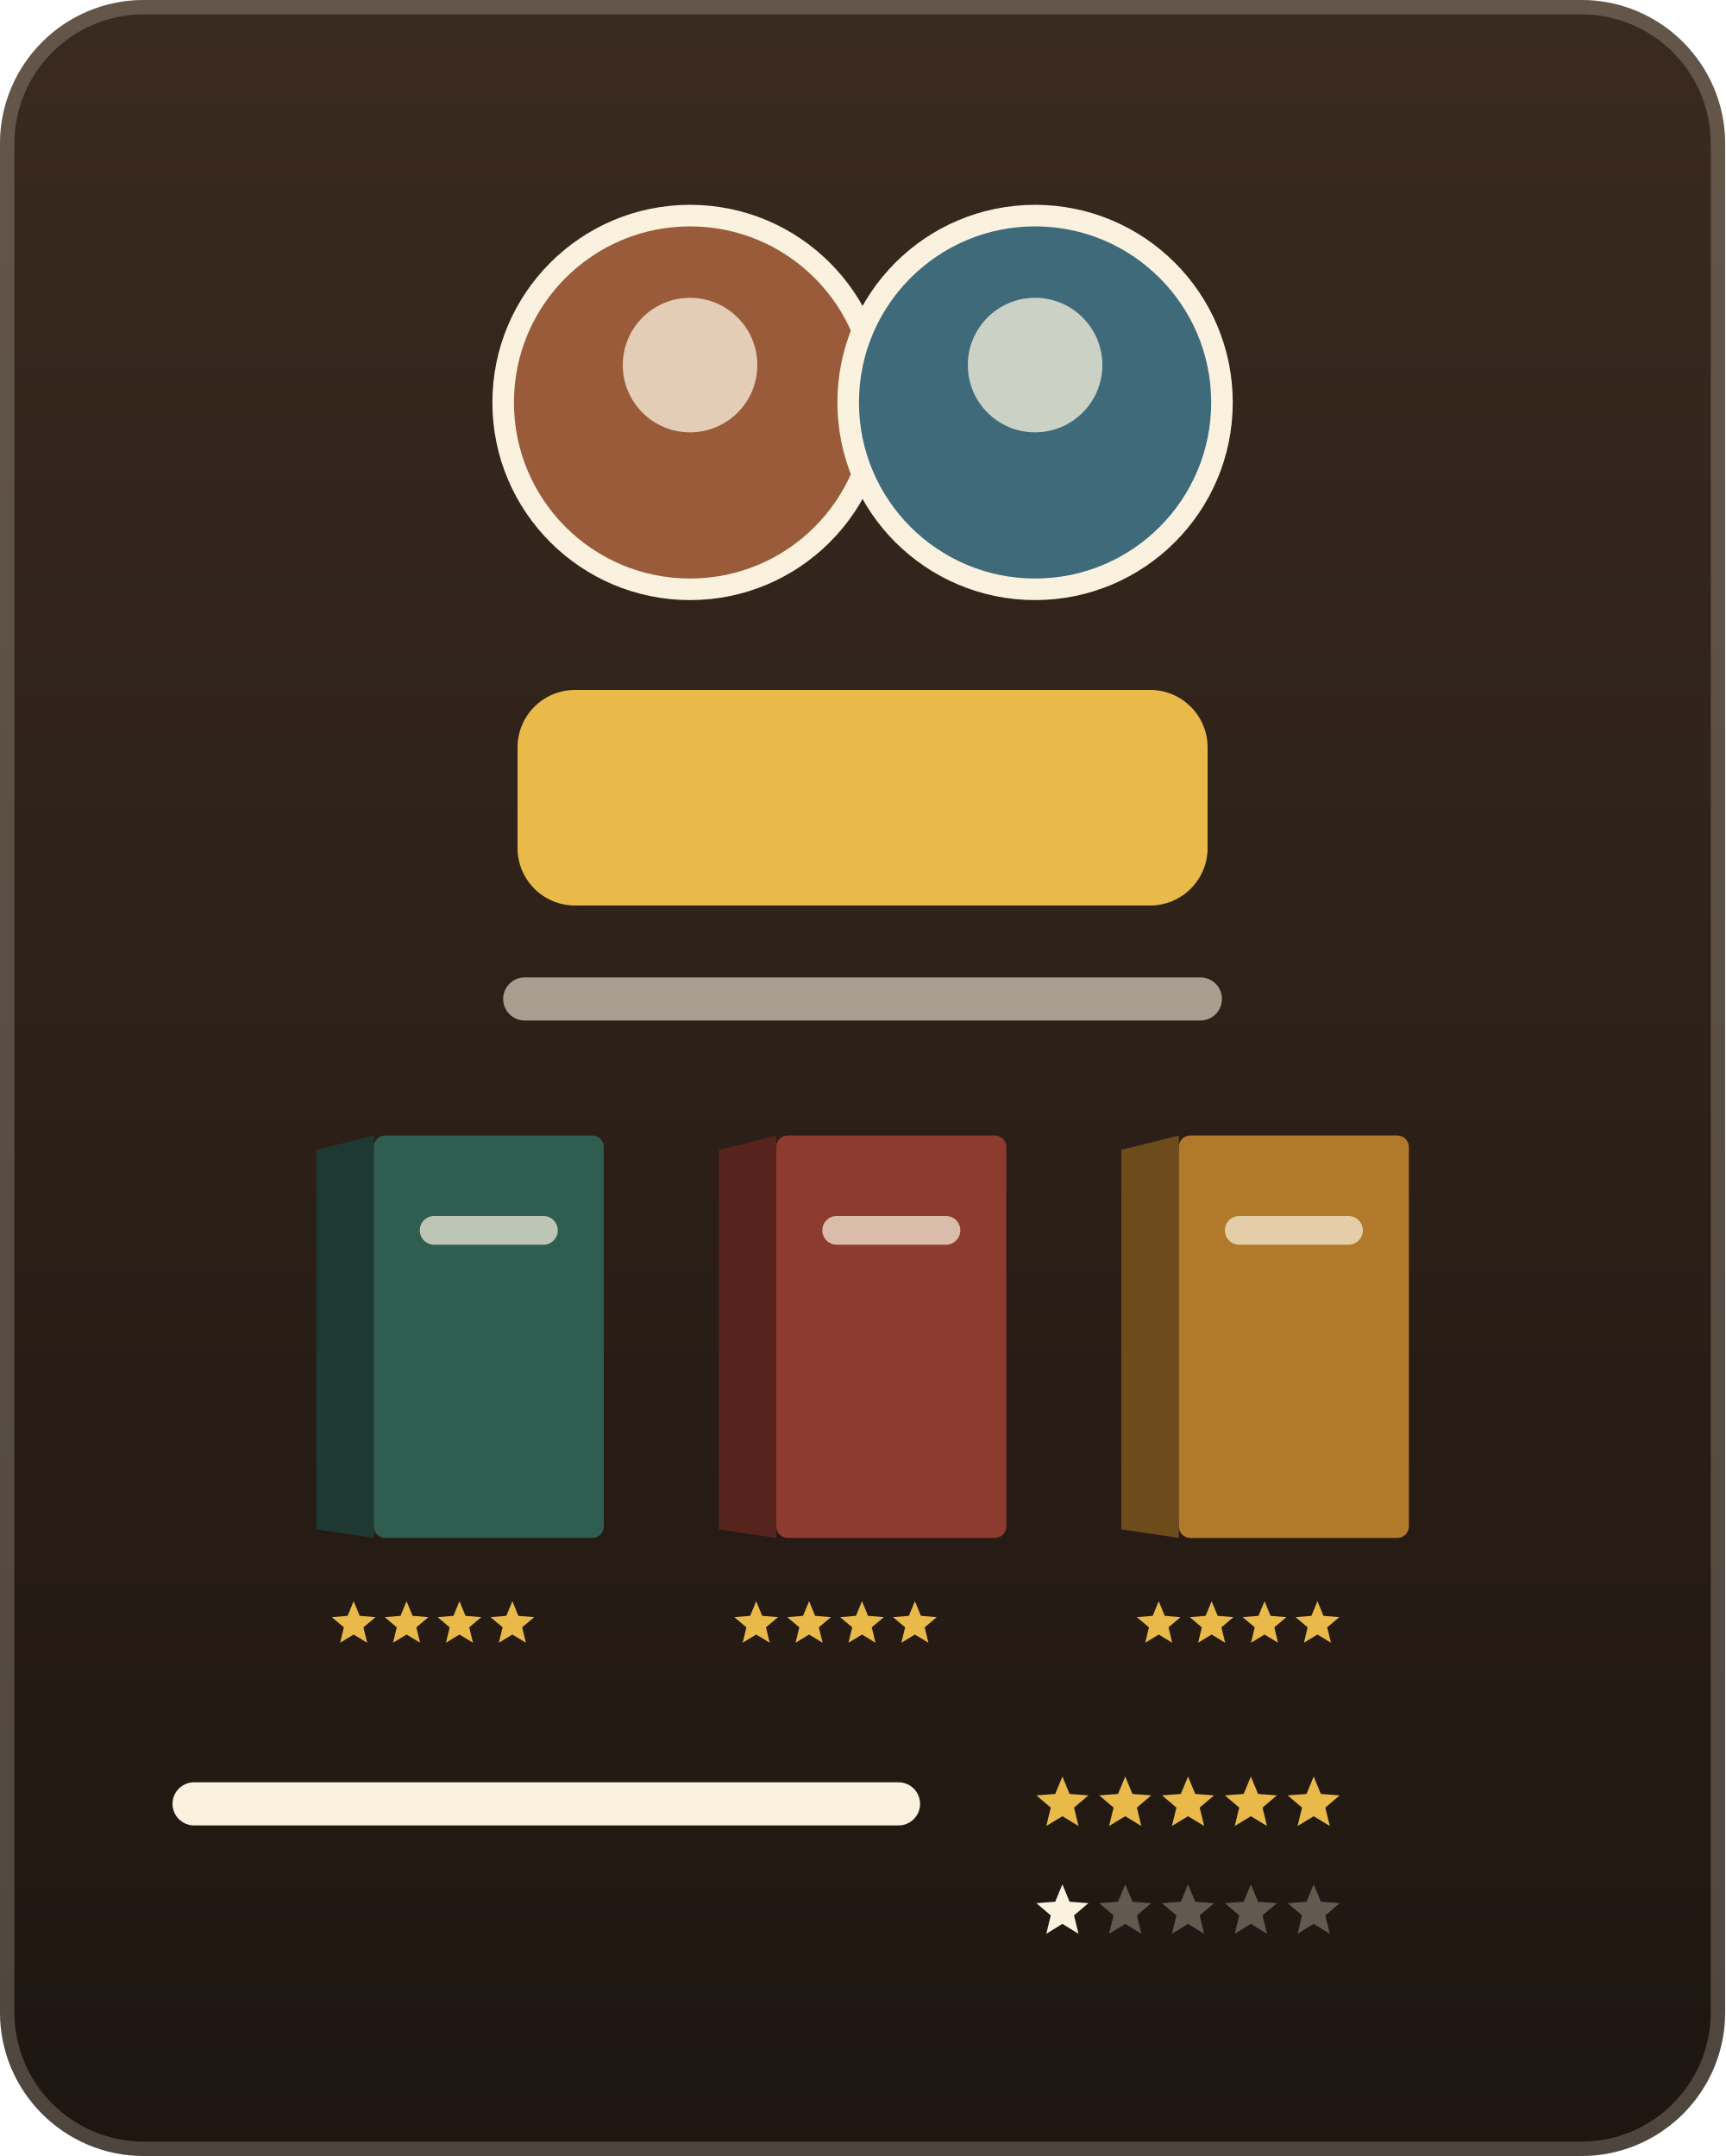
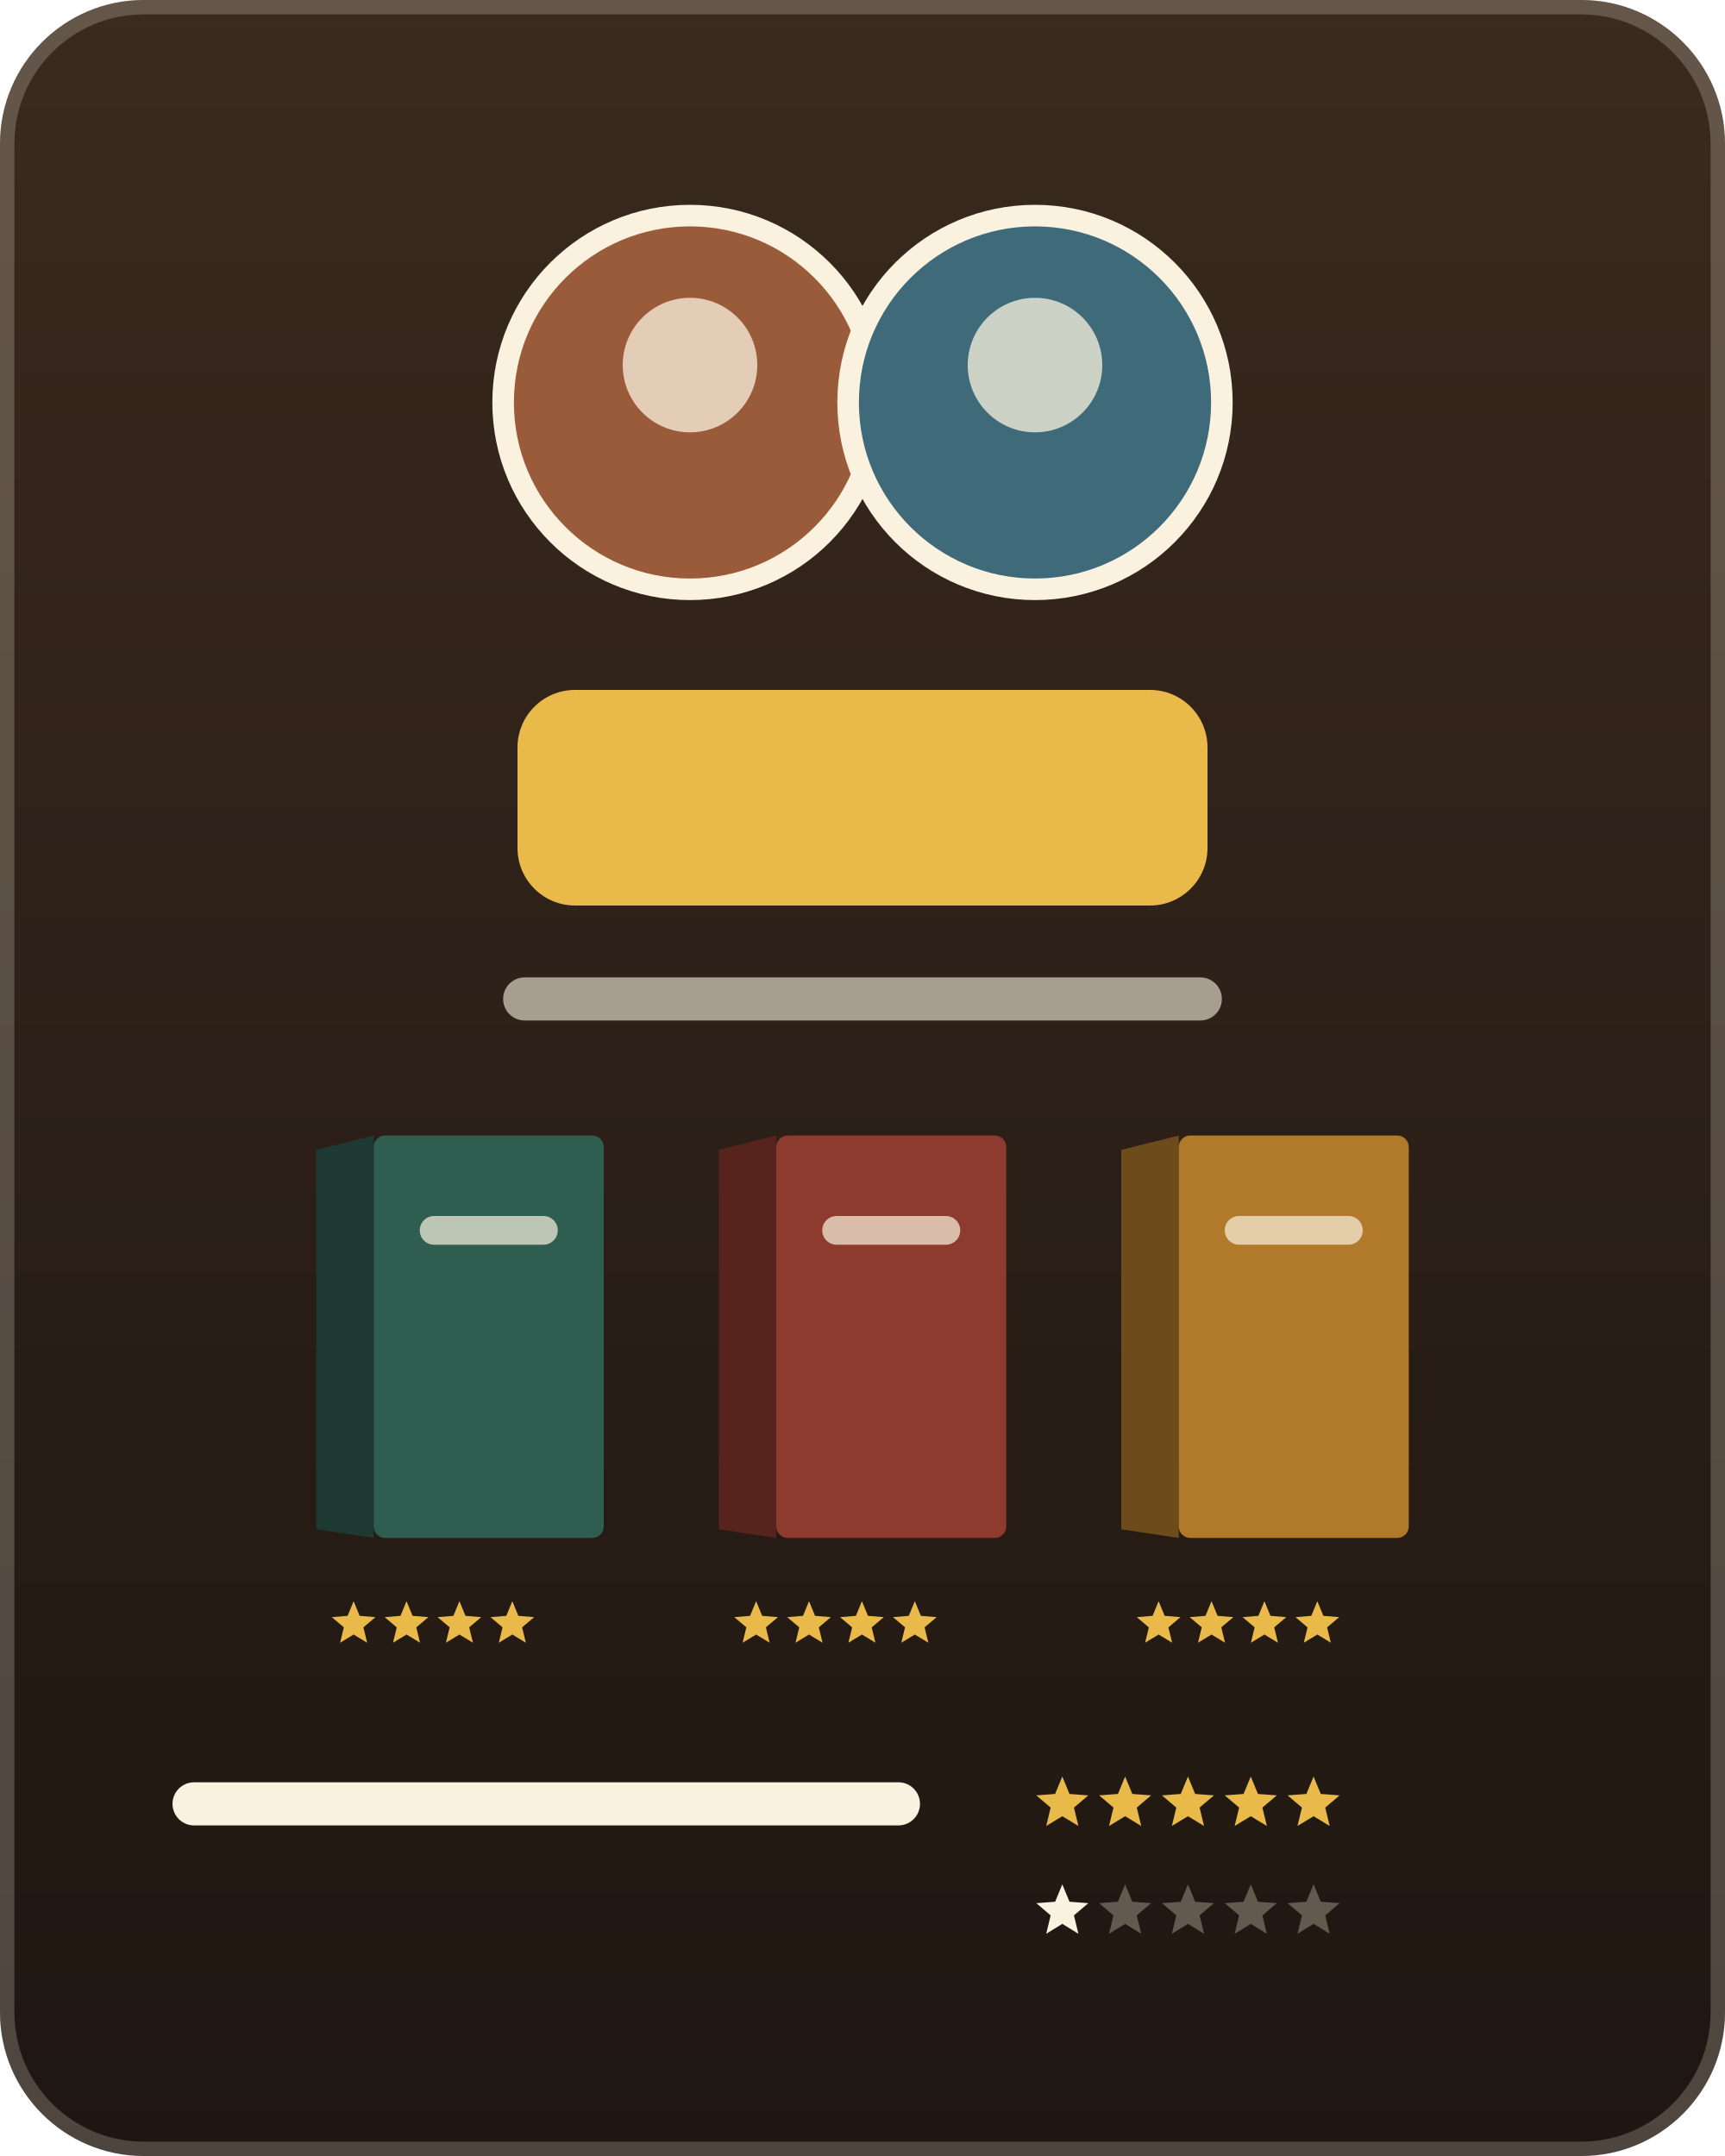
- <svg xmlns="http://www.w3.org/2000/svg" width="120" height="150" viewBox="0 0 120 150">
+ <svg xmlns="http://www.w3.org/2000/svg" width="56" height="70" viewBox="0 0 120 150">
  <defs>
    <linearGradient id="ground" x1="0" y1="0" x2="0" y2="1">
      <stop offset="0" stop-color="#3A2A1F" />
      <stop offset="1" stop-color="#1E1611" />
    </linearGradient>
    <radialGradient id="glow" cx="0.5" cy="0.5" r="0.5">
      <stop offset="0" stop-color="#E9B949" stop-opacity="0.38" />
      <stop offset="1" stop-color="#E9B949" stop-opacity="0" />
    </radialGradient>
    <radialGradient id="lamp" cx="0.5" cy="0.35" r="0.7">
      <stop offset="0" stop-color="#8A5F3C" />
      <stop offset="1" stop-color="#4A3020" />
    </radialGradient>
  </defs>
  <rect x="0" y="0" width="120" height="150" rx="10" fill="url(#ground)" />
  <circle cx="48" cy="28" r="13" fill="#9A5B3A" stroke="#FAF2DE" stroke-width="1.5" />
  <circle cx="48" cy="25.4" r="4.68" fill="#FAF2DE" fill-opacity="0.75" />
  <circle cx="72" cy="28" r="13" fill="#3E6A7A" stroke="#FAF2DE" stroke-width="1.5" />
  <circle cx="72" cy="25.4" r="4.68" fill="#FAF2DE" fill-opacity="0.75" />
  <rect x="36" y="48" width="48" height="15" rx="4" fill="#E9B949" fill-opacity="1" />
  <rect x="35" y="68" width="50" height="3" rx="1.5" fill="#FAF2DE" fill-opacity="0.6" />
  <polygon points="22,80 26,79 26,107 22,106.4" fill="#1D3931" />
  <rect x="26" y="79" width="16" height="28" rx="0.8" fill="#2F5D50" fill-opacity="1" />
  <rect x="29.2" y="84.6" width="9.6" height="2" rx="1" fill="#FAF2DE" fill-opacity="0.7" />
  <polygon points="24.60,111.40 25.02,112.42 26.12,112.51 25.28,113.22 25.54,114.29 24.60,113.72 23.66,114.29 23.92,113.22 23.08,112.51 24.18,112.42" fill="#E9B949" fill-opacity="1" />
  <polygon points="28.28,111.40 28.70,112.42 29.80,112.51 28.96,113.22 29.22,114.29 28.28,113.72 27.34,114.29 27.60,113.22 26.76,112.51 27.86,112.42" fill="#E9B949" fill-opacity="1" />
  <polygon points="31.96,111.40 32.38,112.42 33.48,112.51 32.64,113.22 32.90,114.29 31.96,113.72 31.02,114.29 31.28,113.22 30.44,112.51 31.54,112.42" fill="#E9B949" fill-opacity="1" />
  <polygon points="35.64,111.40 36.06,112.42 37.16,112.51 36.32,113.22 36.58,114.29 35.64,113.72 34.70,114.29 34.96,113.22 34.12,112.51 35.22,112.42" fill="#E9B949" fill-opacity="1" />
  <polygon points="50,80 54,79 54,107 50,106.4" fill="#56241C" />
  <rect x="54" y="79" width="16" height="28" rx="0.8" fill="#8C3B2E" fill-opacity="1" />
  <rect x="57.2" y="84.6" width="9.6" height="2" rx="1" fill="#FAF2DE" fill-opacity="0.7" />
  <polygon points="52.60,111.40 53.02,112.42 54.12,112.51 53.28,113.22 53.54,114.29 52.60,113.72 51.66,114.29 51.92,113.22 51.08,112.51 52.18,112.42" fill="#E9B949" fill-opacity="1" />
  <polygon points="56.28,111.40 56.70,112.42 57.80,112.51 56.96,113.22 57.22,114.29 56.28,113.72 55.34,114.29 55.60,113.22 54.76,112.51 55.86,112.42" fill="#E9B949" fill-opacity="1" />
  <polygon points="59.96,111.40 60.38,112.42 61.48,112.51 60.64,113.22 60.90,114.29 59.96,113.72 59.02,114.29 59.28,113.22 58.44,112.51 59.54,112.42" fill="#E9B949" fill-opacity="1" />
  <polygon points="63.64,111.40 64.06,112.42 65.16,112.51 64.32,113.22 64.58,114.29 63.64,113.72 62.70,114.29 62.96,113.22 62.12,112.51 63.22,112.42" fill="#E9B949" fill-opacity="1" />
  <polygon points="78,80 82,79 82,107 78,106.4" fill="#6D4B1A" />
  <rect x="82" y="79" width="16" height="28" rx="0.8" fill="#B07A2A" fill-opacity="1" />
  <rect x="85.2" y="84.6" width="9.6" height="2" rx="1" fill="#FAF2DE" fill-opacity="0.7" />
  <polygon points="80.60,111.40 81.02,112.42 82.12,112.51 81.28,113.22 81.54,114.29 80.60,113.72 79.66,114.29 79.92,113.22 79.08,112.51 80.18,112.42" fill="#E9B949" fill-opacity="1" />
  <polygon points="84.28,111.40 84.70,112.42 85.80,112.51 84.96,113.22 85.22,114.29 84.28,113.72 83.34,114.29 83.60,113.22 82.76,112.51 83.86,112.42" fill="#E9B949" fill-opacity="1" />
  <polygon points="87.96,111.40 88.38,112.42 89.48,112.51 88.64,113.22 88.90,114.29 87.96,113.72 87.02,114.29 87.28,113.22 86.44,112.51 87.54,112.42" fill="#E9B949" fill-opacity="1" />
  <polygon points="91.64,111.40 92.06,112.42 93.16,112.51 92.32,113.22 92.58,114.29 91.64,113.72 90.70,114.29 90.96,113.22 90.12,112.51 91.22,112.42" fill="#E9B949" fill-opacity="1" />
  <rect x="12" y="124" width="52" height="3" rx="1.5" fill="#FAF2DE" fill-opacity="1" />
  <polygon points="73.90,123.60 74.40,124.81 75.71,124.91 74.71,125.76 75.02,127.04 73.90,126.36 72.78,127.04 73.09,125.76 72.09,124.91 73.40,124.81" fill="#E9B949" fill-opacity="1" />
  <polygon points="78.27,123.60 78.77,124.81 80.08,124.91 79.08,125.76 79.39,127.04 78.27,126.36 77.15,127.04 77.46,125.76 76.46,124.91 77.77,124.81" fill="#E9B949" fill-opacity="1" />
  <polygon points="82.64,123.60 83.14,124.81 84.45,124.91 83.45,125.76 83.76,127.04 82.64,126.36 81.52,127.04 81.83,125.76 80.83,124.91 82.14,124.81" fill="#E9B949" fill-opacity="1" />
  <polygon points="87.01,123.60 87.51,124.81 88.82,124.91 87.82,125.76 88.13,127.04 87.01,126.36 85.89,127.04 86.20,125.76 85.20,124.91 86.51,124.81" fill="#E9B949" fill-opacity="1" />
  <polygon points="91.38,123.60 91.88,124.81 93.19,124.91 92.19,125.76 92.50,127.04 91.38,126.36 90.26,127.04 90.57,125.76 89.57,124.91 90.88,124.81" fill="#E9B949" fill-opacity="1" />
  <polygon points="73.90,131.10 74.40,132.31 75.71,132.41 74.71,133.26 75.02,134.54 73.90,133.85 72.78,134.54 73.09,133.26 72.09,132.41 73.40,132.31" fill="#FAF2DE" fill-opacity="1" />
  <polygon points="78.27,131.10 78.77,132.31 80.08,132.41 79.08,133.26 79.39,134.54 78.27,133.85 77.15,134.54 77.46,133.26 76.46,132.41 77.77,132.31" fill="#FAF2DE" fill-opacity="0.3" />
  <polygon points="82.64,131.10 83.14,132.31 84.45,132.41 83.45,133.26 83.76,134.54 82.64,133.85 81.52,134.54 81.83,133.26 80.83,132.41 82.14,132.31" fill="#FAF2DE" fill-opacity="0.3" />
  <polygon points="87.01,131.10 87.51,132.31 88.82,132.41 87.82,133.26 88.13,134.54 87.01,133.85 85.89,134.54 86.20,133.26 85.20,132.41 86.51,132.31" fill="#FAF2DE" fill-opacity="0.3" />
  <polygon points="91.38,131.10 91.88,132.31 93.19,132.41 92.19,133.26 92.50,134.54 91.38,133.85 90.26,134.54 90.57,133.26 89.57,132.41 90.88,132.31" fill="#FAF2DE" fill-opacity="0.3" />
  <rect x="0.5" y="0.5" width="119" height="149" rx="9.5" fill="none" stroke="#FAF2DE" stroke-opacity="0.22" />
</svg>
